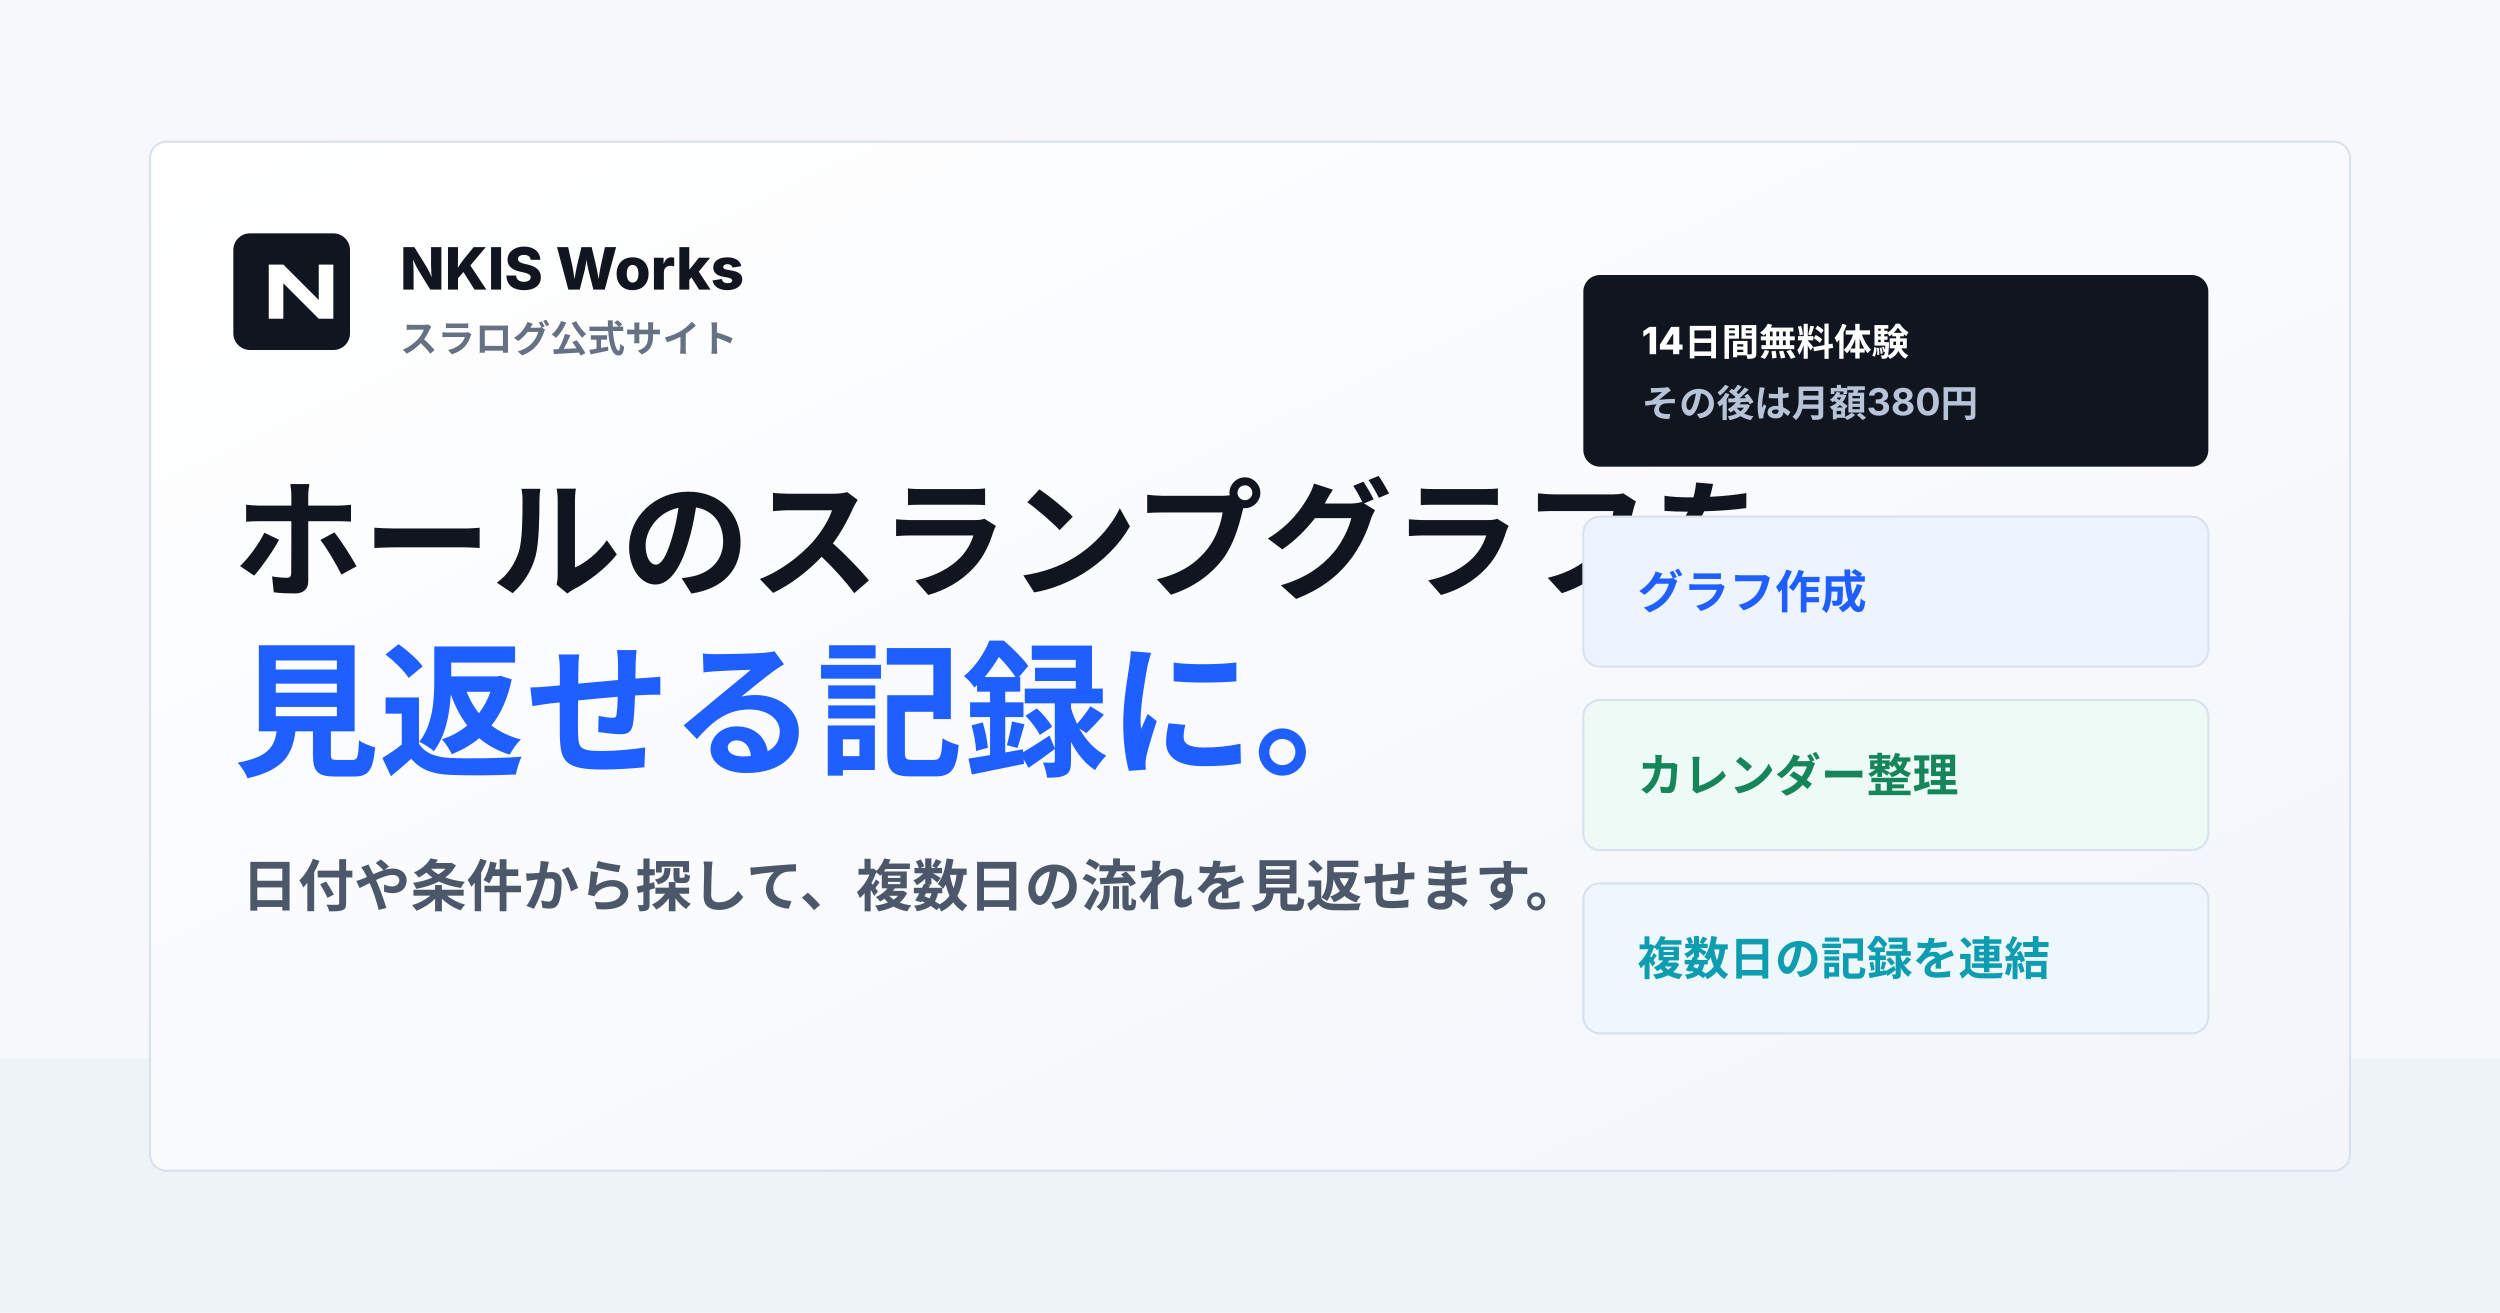
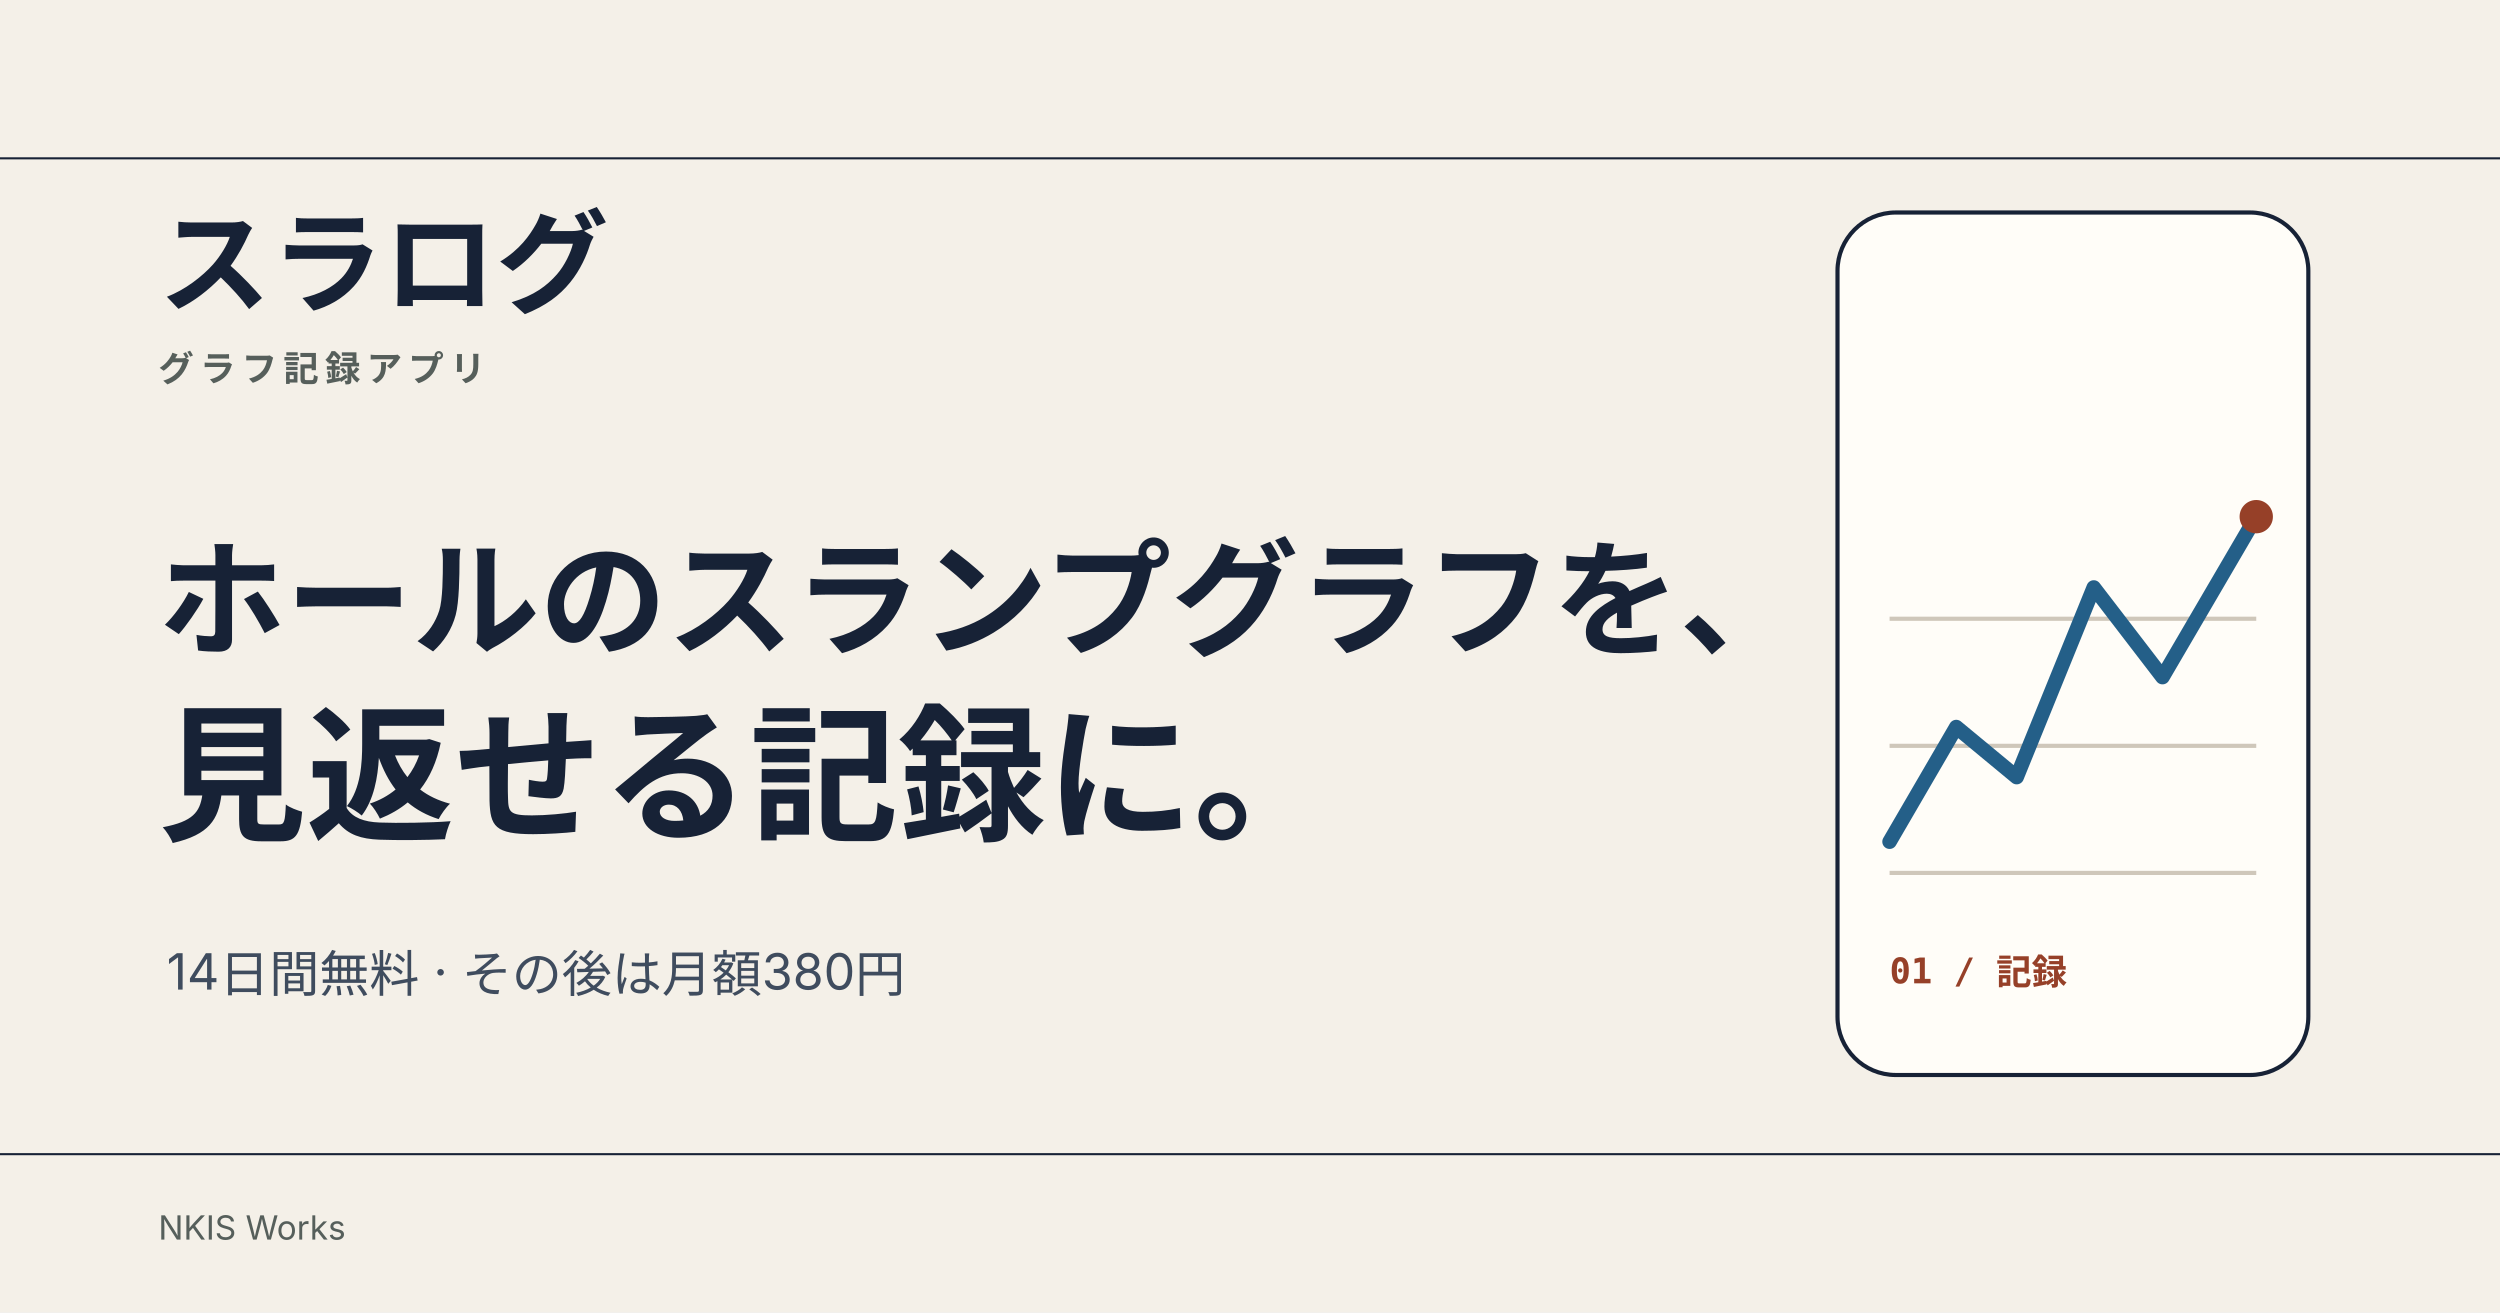
<svg xmlns="http://www.w3.org/2000/svg" viewBox="0 0 1200 630" role="img" aria-labelledby="title desc">
-   <defs>
-     <linearGradient id="panel" x1="0" x2="1" y1="0" y2="1">
-       <stop stop-color="#ffffff" />
-       <stop offset="1" stop-color="#f2f6fb" />
-     </linearGradient>
-     <linearGradient id="screen" x1="0" x2="0" y1="0" y2="1">
-       <stop stop-color="#fbfcff" />
-       <stop offset="1" stop-color="#edf3f9" />
-     </linearGradient>
-   </defs>
-   <rect width="1200" height="630" fill="#f6f8fb" />
-   <path d="M0 508H1200V630H0Z" fill="#eef3f7" />
-   <rect x="72" y="68" width="1056" height="494" rx="8" fill="url(#panel)" stroke="#d9e1ec" />
-   <rect x="112" y="112" width="56" height="56" rx="8" fill="#10151f" />
-   <path d="M129 153V127h7l17 17v-17h7v26h-7l-17-17v17h-7Z" fill="#ffffff" />
-   <text x="192" y="139" font-family="-apple-system, BlinkMacSystemFont, 'Noto Sans JP', sans-serif" font-size="28" font-weight="800" fill="#10151f">NKIS Works</text>
-   <text x="192" y="169" font-family="-apple-system, BlinkMacSystemFont, 'Noto Sans JP', sans-serif" font-size="18" font-weight="700" fill="#667184">スラログ公式サイト</text>
-   <text x="112" y="282" font-family="-apple-system, BlinkMacSystemFont, 'Noto Sans JP', sans-serif" font-size="62" font-weight="900" fill="#10151f">ホールのスランプグラフを、</text>
-   <text x="112" y="367" font-family="-apple-system, BlinkMacSystemFont, 'Noto Sans JP', sans-serif" font-size="70" font-weight="900" fill="#1f5eff">見返せる記録に。</text>
-   <text x="116" y="435" font-family="-apple-system, BlinkMacSystemFont, 'Noto Sans JP', sans-serif" font-size="27" font-weight="600" fill="#4c586a">日付や条件から探して、複数日の流れを見返せます。</text>
-   <g transform="translate(760 132)">
-     <rect x="0" y="0" width="300" height="92" rx="8" fill="#10151f" />
-     <text x="28" y="38" font-family="-apple-system, BlinkMacSystemFont, 'Noto Sans JP', sans-serif" font-size="18" font-weight="800" fill="#ffffff">14日間無料体験</text>
-     <text x="28" y="68" font-family="-apple-system, BlinkMacSystemFont, 'Noto Sans JP', sans-serif" font-size="18" font-weight="700" fill="#b7c4d8">その後は月額380円</text>
-     <rect x="0" y="116" width="300" height="72" rx="8" fill="#edf4ff" stroke="#d9e1ec" />
-     <text x="26" y="160" font-family="-apple-system, BlinkMacSystemFont, 'Noto Sans JP', sans-serif" font-size="22" font-weight="850" fill="#1f5eff">グラフ作成</text>
-     <rect x="0" y="204" width="300" height="72" rx="8" fill="#eefaf6" stroke="#d9e1ec" />
-     <text x="26" y="248" font-family="-apple-system, BlinkMacSystemFont, 'Noto Sans JP', sans-serif" font-size="22" font-weight="850" fill="#16865a">カレンダー整理</text>
-     <rect x="0" y="292" width="300" height="72" rx="8" fill="#eef7fb" stroke="#d9e1ec" />
-     <text x="26" y="336" font-family="-apple-system, BlinkMacSystemFont, 'Noto Sans JP', sans-serif" font-size="22" font-weight="850" fill="#0e9db0">複数日の記録を連結</text>
+   <rect width="1200" height="630" fill="#f4f0e8" />
+   <path d="M0 76h1200M0 554h1200" stroke="#172236" />
+   <text x="76" y="146" font-family="'Hiragino Mincho ProN','Yu Mincho',serif" font-size="54" font-weight="700" fill="#172236">スラログ</text>
+   <text x="76" y="183" font-family="-apple-system,'Hiragino Sans',sans-serif" font-size="17" font-weight="700" letter-spacing="3" fill="#565f5b">グラフ記録アプリ</text>
+   <text x="76" y="310" font-family="'Hiragino Mincho ProN','Yu Mincho',serif" font-size="61" font-weight="600" fill="#172236">ホールのスランプグラフを、</text>
+   <text x="76" y="398" font-family="'Hiragino Mincho ProN','Yu Mincho',serif" font-size="71" font-weight="600" fill="#172236">見返せる記録に。</text>
+   <text x="80" y="475" font-family="-apple-system,'Hiragino Sans',sans-serif" font-size="24" fill="#3f4c5e">14日間無料  ·  その後は月額380円</text>
+   <g transform="translate(882 102)">
+     <rect width="226" height="414" rx="28" fill="#fffdf8" stroke="#172236" stroke-width="2" />
+     <path d="M25 317h176M25 256h176M25 195h176" stroke="#cfc7ba" stroke-width="2" />
+     <path d="m25 302 32-55 29 24 37-91 33 43 45-77" fill="none" stroke="#245f88" stroke-width="7" stroke-linecap="round" stroke-linejoin="round" />
+     <circle cx="201" cy="146" r="8" fill="#964028" />
+     <text x="25" y="370" font-family="ui-monospace,monospace" font-size="17" font-weight="700" fill="#964028">01 / 記録</text>
  </g>
+   <text x="76" y="595" font-family="-apple-system,'Hiragino Sans',sans-serif" font-size="16" fill="#565f5b">NKIS Works</text>
</svg>
